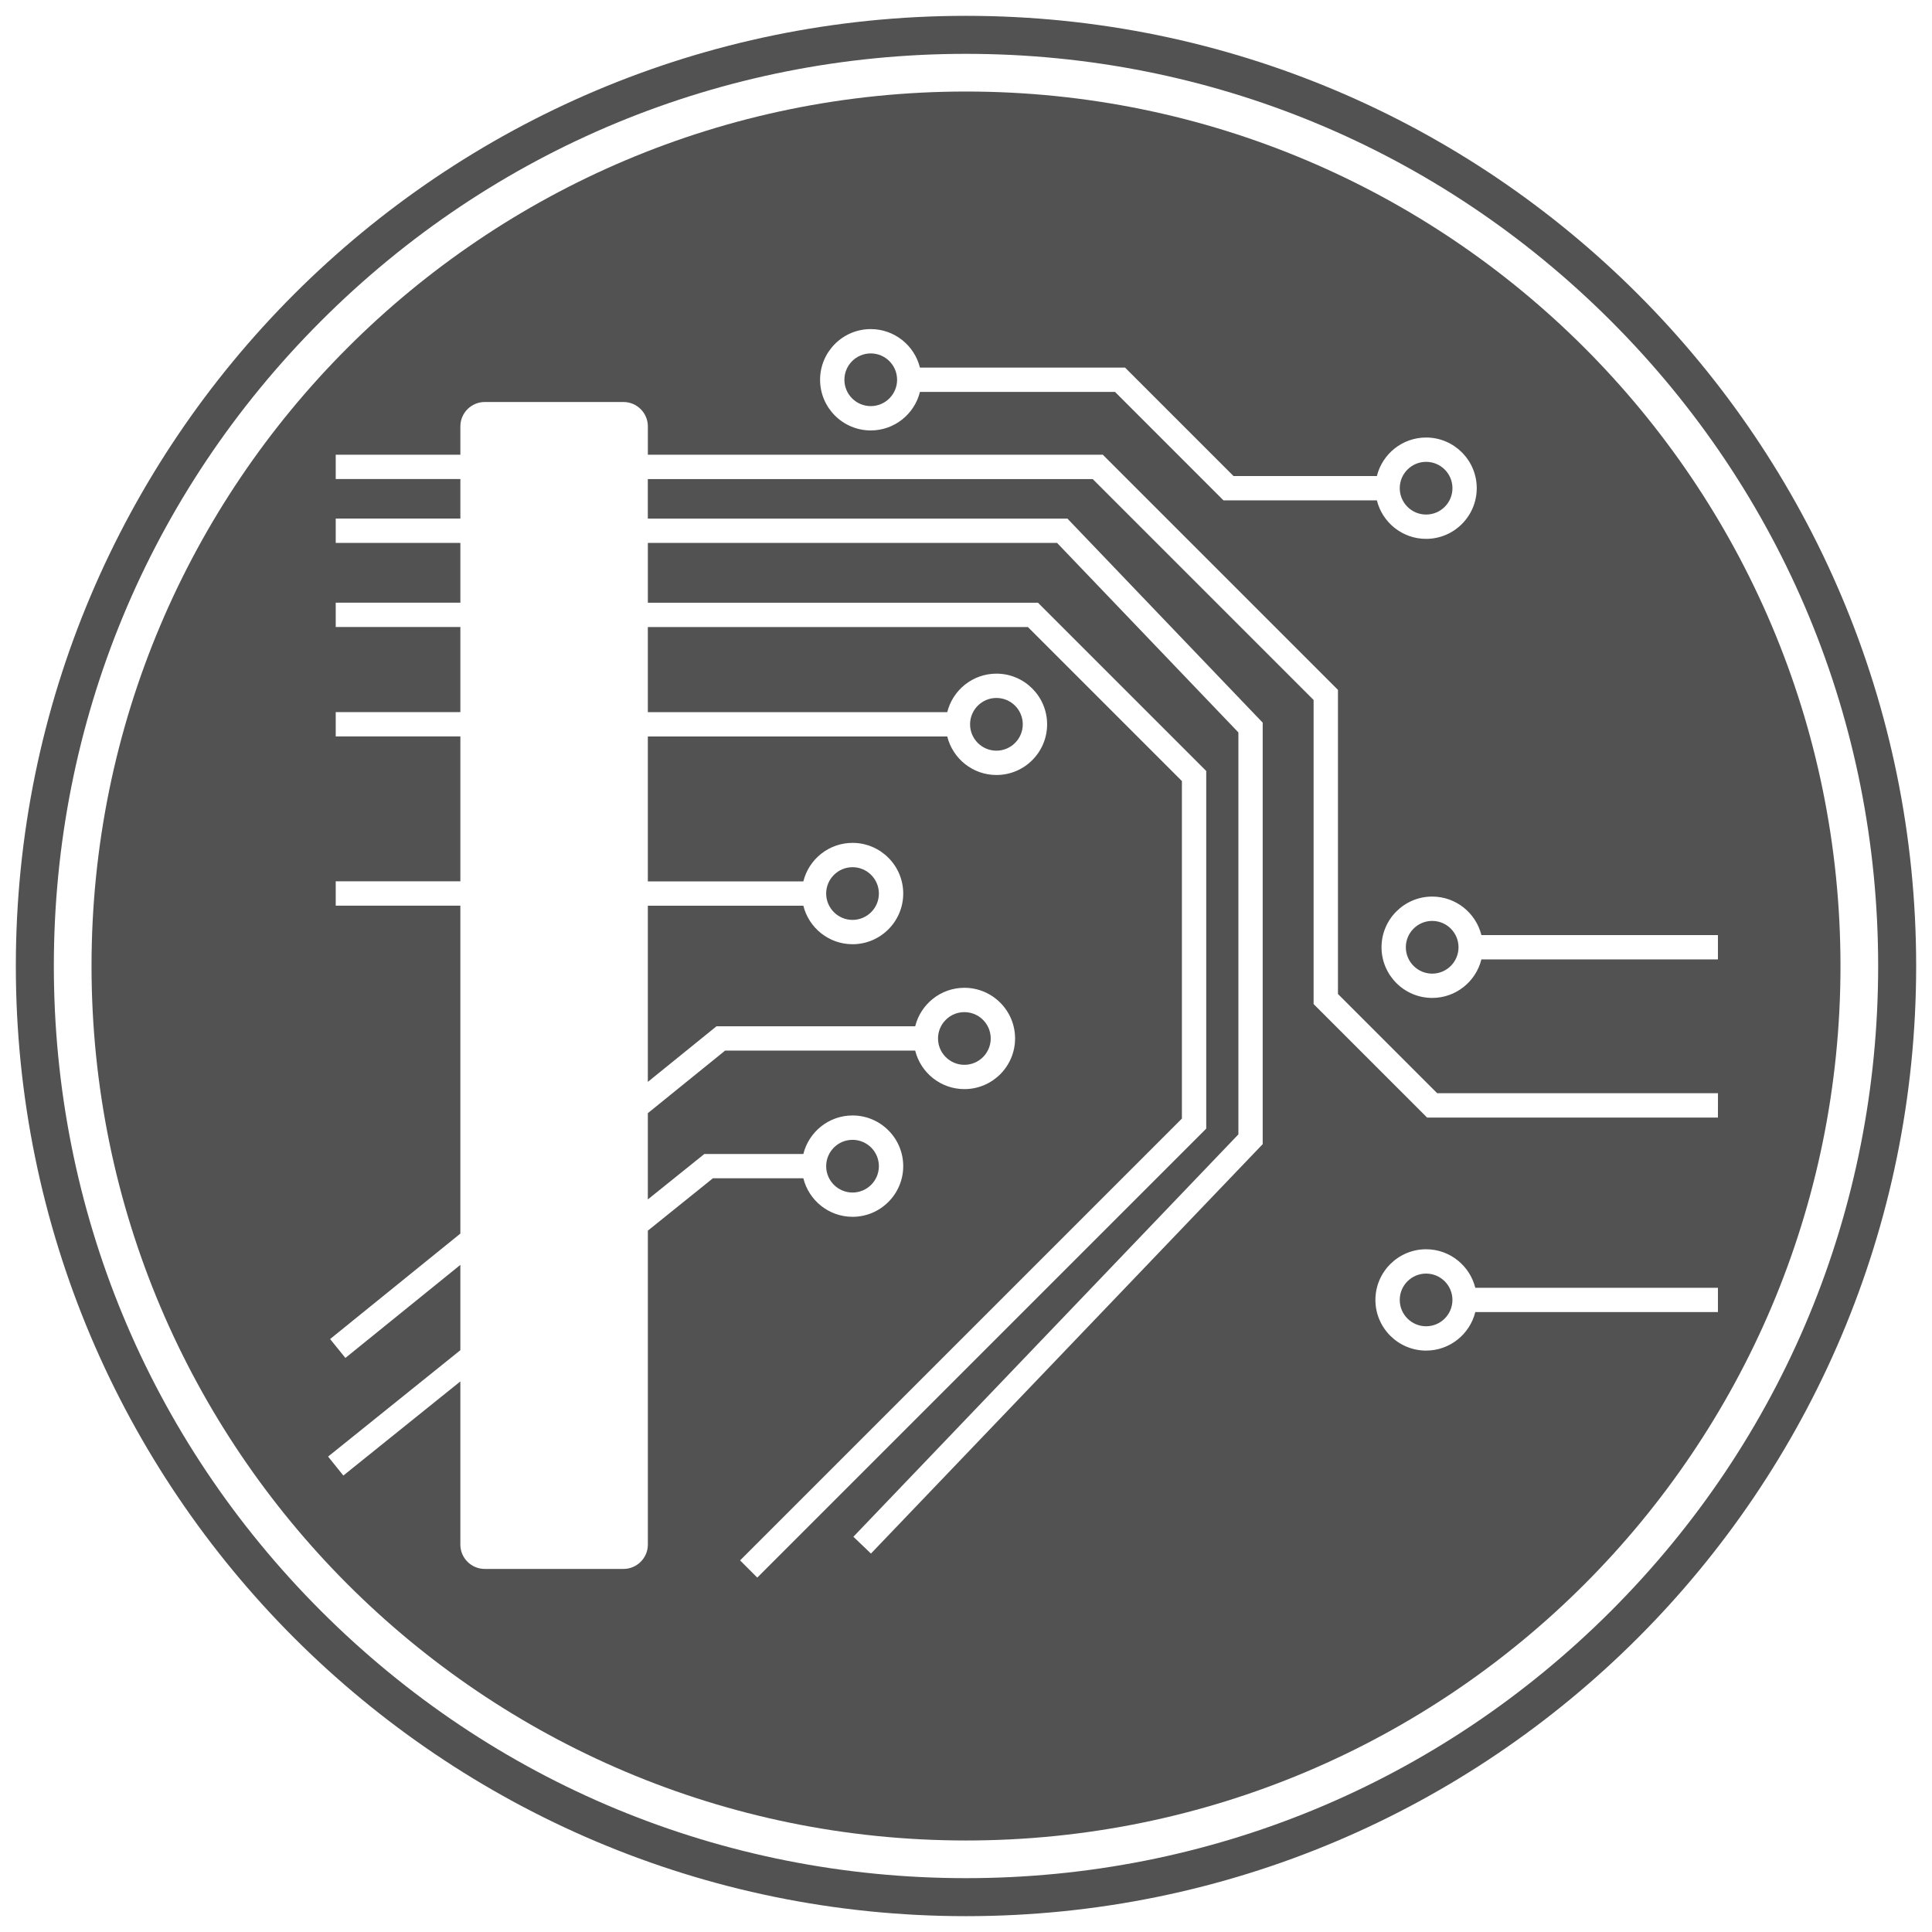
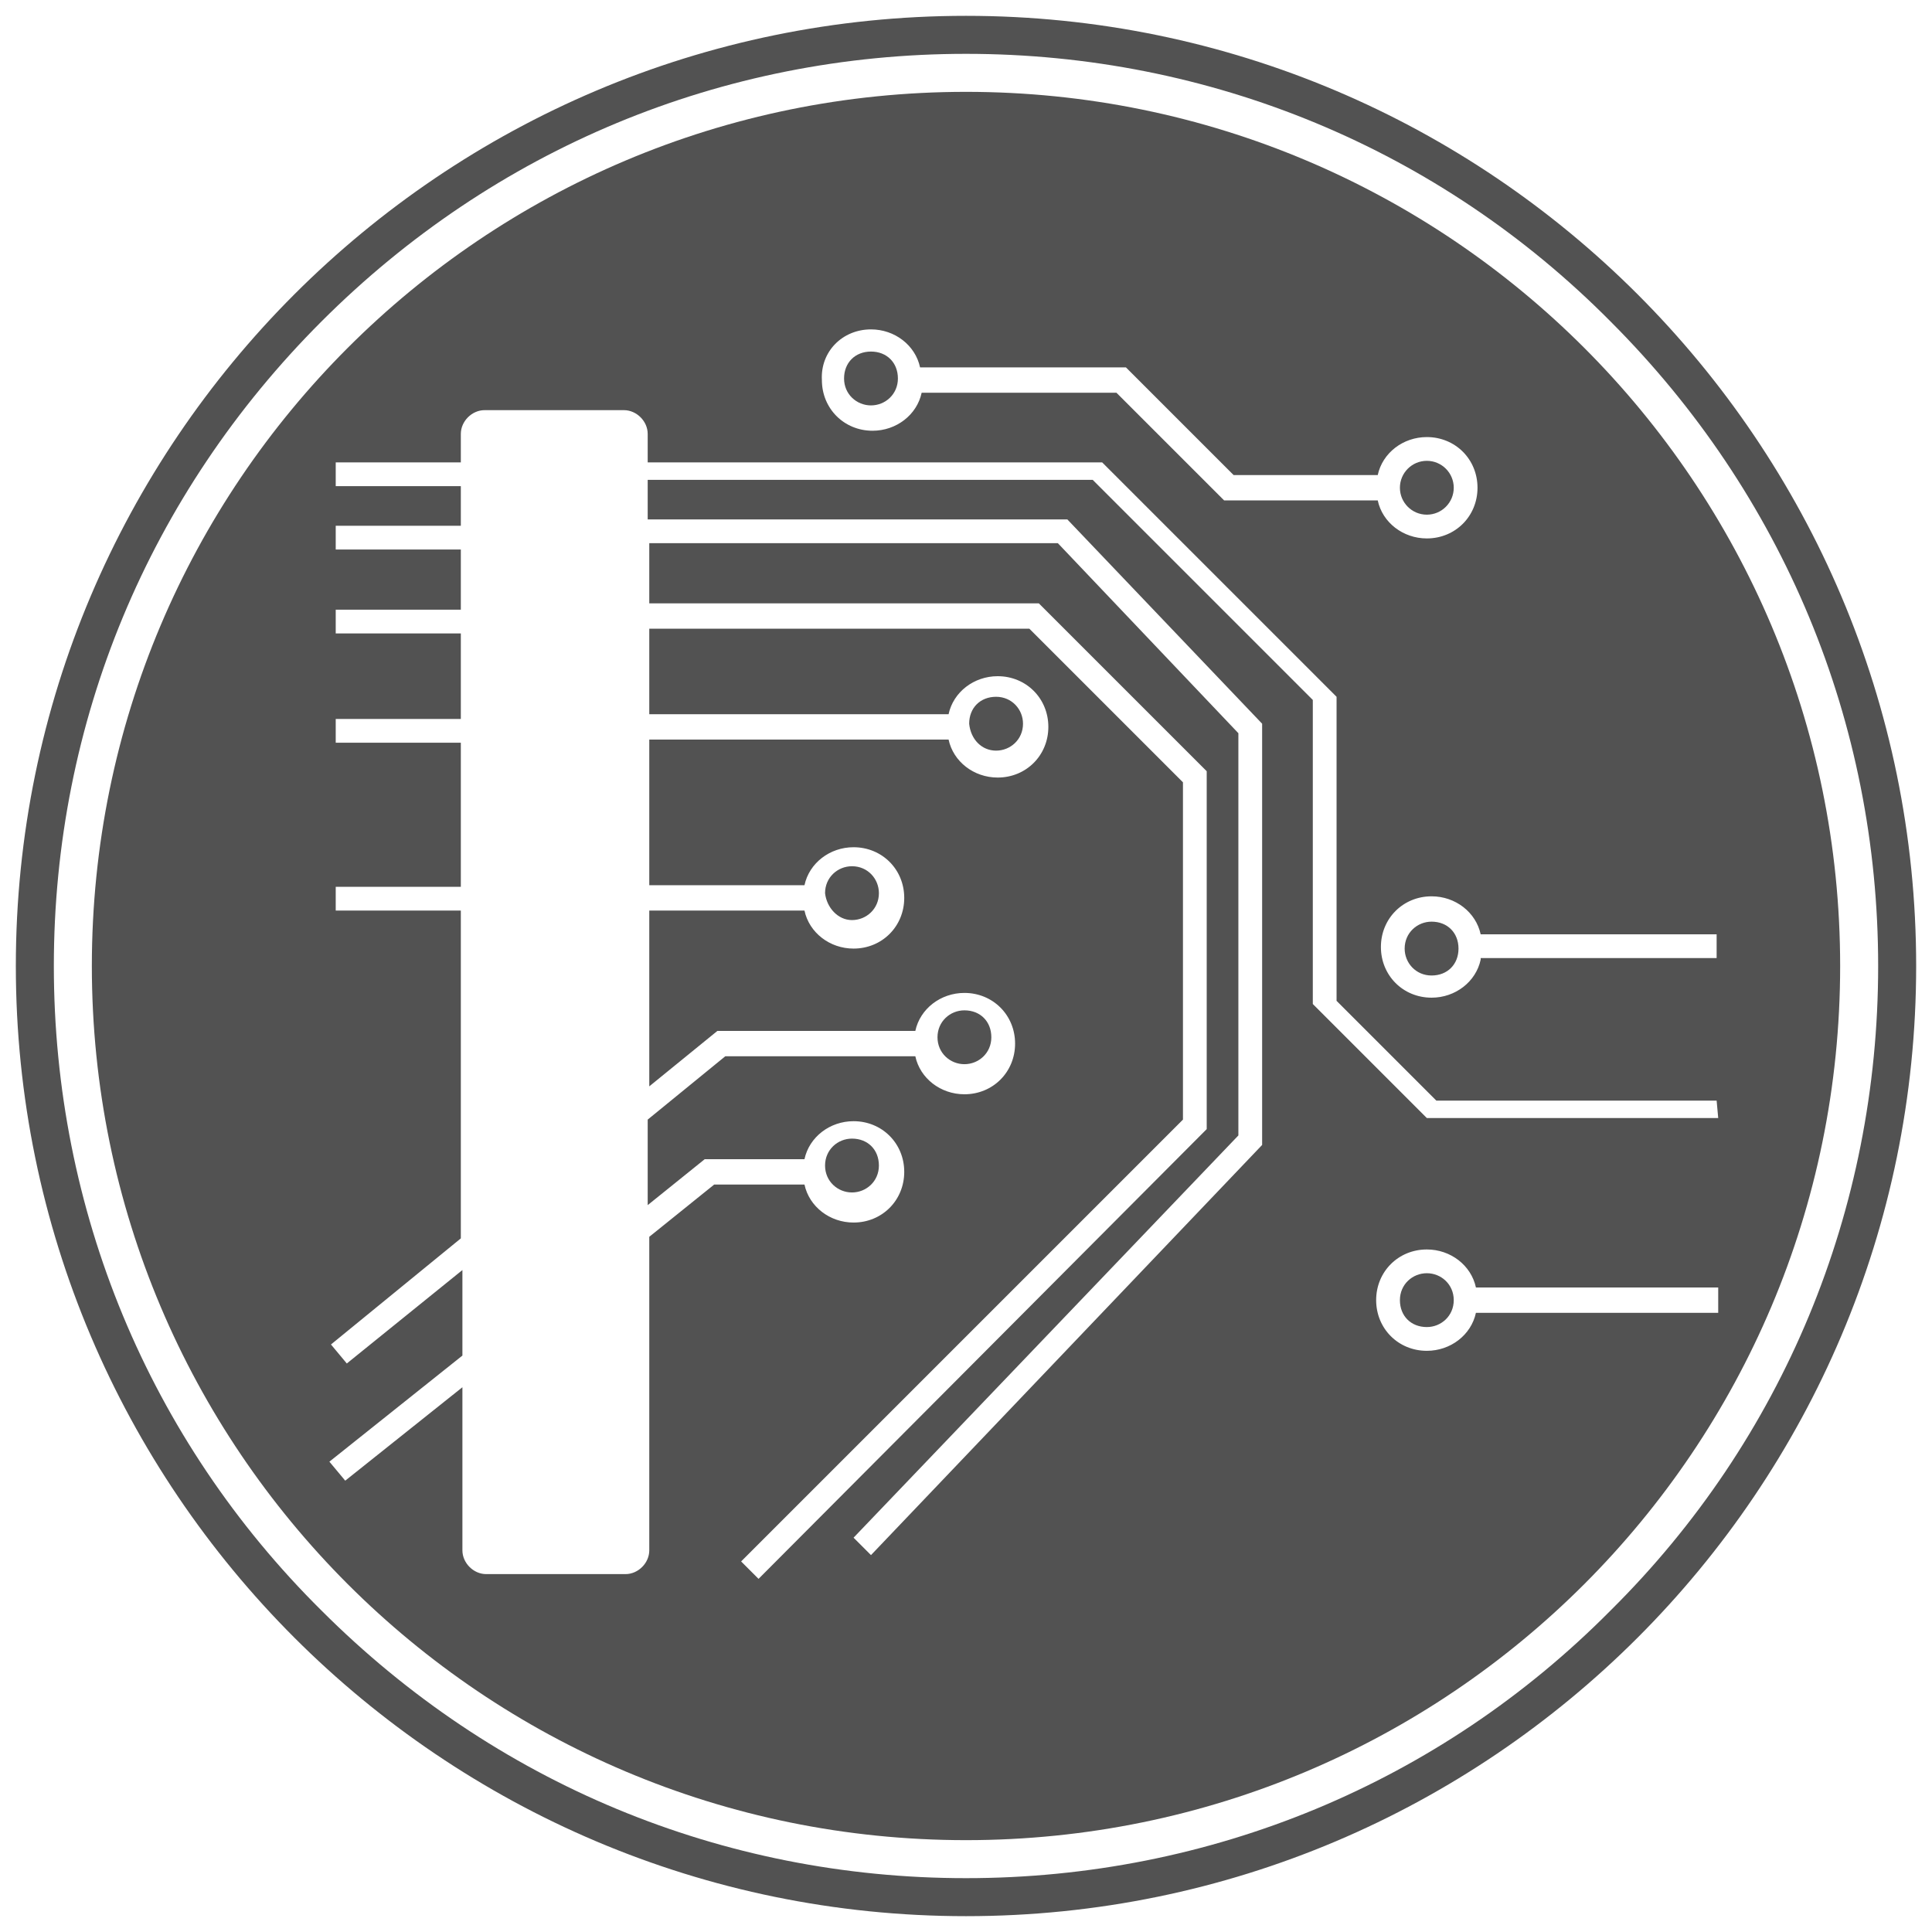
- <svg xmlns="http://www.w3.org/2000/svg" version="1.1" id="Layer_1" x="0px" y="0px" width="122px" height="122px" viewBox="89 89 122 122" enable-background="new 89 89 122 122" xml:space="preserve">
-   <g id="Layer_2" display="none">
- </g>
-   <g>
-     <g>
-       <path fill="#525252" d="M150,92.4c15.385,0,29.85,5.992,40.729,16.872C201.608,120.15,207.6,134.615,207.6,150    c0,15.385-5.991,29.85-16.871,40.729C179.85,201.608,165.385,207.6,150,207.6c-15.385,0-29.85-5.991-40.729-16.871    C98.392,179.85,92.4,165.385,92.4,150c0-15.385,5.992-29.85,16.871-40.729C120.15,98.392,134.615,92.4,150,92.4 M150,90    c-33.136,0-60,26.864-60,60c0,33.137,26.864,60,60,60c33.137,0,60-26.863,60-60C210,116.864,183.137,90,150,90L150,90z" />
-     </g>
-     <g>
-       <g>
-         <path fill="#525252" d="M142.834,164.305c0.918,0,1.665-0.746,1.665-1.664s-0.746-1.664-1.665-1.664     c-0.917,0-1.664,0.746-1.664,1.664S141.917,164.305,142.834,164.305z" />
-       </g>
-       <g>
-         <path fill="#525252" d="M179.054,169.423c-0.919,0-1.664,0.745-1.664,1.663s0.745,1.664,1.664,1.664     c0.918,0,1.663-0.746,1.663-1.664S179.972,169.423,179.054,169.423z" />
-       </g>
-       <g>
-         <path fill="#525252" d="M149.897,156.24c0.918,0,1.664-0.746,1.664-1.664s-0.746-1.663-1.664-1.663     c-0.917,0-1.664,0.745-1.664,1.663S148.98,156.24,149.897,156.24z" />
-       </g>
-       <g>
-         <path fill="#525252" d="M143.985,114.645c0.918,0,1.664-0.746,1.664-1.664s-0.746-1.664-1.664-1.664s-1.664,0.746-1.664,1.664     S143.067,114.645,143.985,114.645z" />
-       </g>
-       <g>
-         <circle fill="#525252" cx="179.054" cy="119.828" r="1.664" />
-       </g>
-       <g>
-         <path fill="#525252" d="M151.921,136.403c0.918,0,1.664-0.747,1.664-1.665c0-0.917-0.746-1.664-1.664-1.664     s-1.664,0.747-1.664,1.664C150.257,135.657,151.003,136.403,151.921,136.403z" />
-       </g>
-       <g>
-         <path fill="#525252" d="M179.438,147.153c-0.918,0-1.664,0.746-1.664,1.664c0,0.917,0.746,1.665,1.664,1.665     s1.663-0.747,1.663-1.665S180.356,147.153,179.438,147.153z" />
-       </g>
-       <g>
-         <path fill="#525252" d="M150,94.78c-30.497,0-55.22,24.723-55.22,55.22s24.724,55.221,55.22,55.221     c30.497,0,55.221-24.724,55.221-55.221S180.497,94.78,150,94.78z M143.985,109.781c1.5,0,2.762,1.037,3.106,2.432h12.953     l6.849,6.847h9.053c0.345-1.395,1.607-2.432,3.107-2.432c1.765,0,3.199,1.435,3.199,3.2s-1.435,3.2-3.199,3.2     c-1.5,0-2.763-1.037-3.107-2.432h-9.688l-6.848-6.848h-12.318c-0.345,1.396-1.607,2.433-3.106,2.433c-1.765,0-3.2-1.435-3.2-3.2     C140.786,111.216,142.221,109.781,143.985,109.781z M197.483,171.854H182.16c-0.345,1.396-1.608,2.432-3.107,2.432     c-1.764,0-3.2-1.435-3.2-3.199c0-1.764,1.437-3.2,3.2-3.2c1.499,0,2.762,1.038,3.107,2.433h15.323V171.854z M197.483,159.57     h-18.367l-7.166-7.166v-19.204l-13.948-13.948h-28.094v2.496h26.497l12.331,12.886v26.615l-24.738,25.854l-1.109-1.062     l24.312-25.408v-25.382l-11.45-11.967h-25.841v3.776h24.635l10.625,10.625v22.585l-28.35,28.35l-1.086-1.086l27.9-27.899v-21.314     l-9.725-9.725h-24v5.375h18.907c0.345-1.395,1.607-2.432,3.107-2.432c1.765,0,3.199,1.436,3.199,3.2c0,1.765-1.435,3.2-3.199,3.2     c-1.5,0-2.762-1.038-3.107-2.433h-18.907v9.151h9.82c0.345-1.395,1.607-2.432,3.107-2.432c1.765,0,3.2,1.435,3.2,3.2     c0,1.765-1.436,3.2-3.2,3.2c-1.5,0-2.762-1.037-3.107-2.432h-9.82v11.125l4.335-3.511h12.548     c0.345-1.394,1.607-2.431,3.107-2.431c1.765,0,3.2,1.436,3.2,3.199c0,1.766-1.435,3.199-3.2,3.199     c-1.5,0-2.762-1.036-3.107-2.431h-12.004l-4.879,3.95v5.447l3.568-2.869h6.252c0.345-1.395,1.607-2.433,3.107-2.433     c1.765,0,3.2,1.437,3.2,3.2c0,1.765-1.436,3.2-3.2,3.2c-1.5,0-2.762-1.038-3.107-2.433h-5.71l-4.109,3.307v19.826     c0,0.844-0.692,1.535-1.536,1.535h-8.768c-0.845,0-1.536-0.691-1.536-1.535v-10.305l-7.389,5.943l-0.963-1.197l8.352-6.718     v-5.387l-7.259,5.876l-0.966-1.193l8.225-6.659v-20.709h-7.87v-1.536h7.871v-9.15h-7.871v-1.536h7.871v-5.374h-7.871v-1.536     h7.871v-3.775h-7.871v-1.536h7.871v-2.496h-7.871v-1.536h7.871v-1.792c0-0.844,0.691-1.536,1.536-1.536h8.767     c0.844,0,1.536,0.691,1.536,1.536v1.792h28.729l14.849,14.849v19.204l6.267,6.267h17.73L197.483,159.57L197.483,159.57z      M182.545,149.584c-0.345,1.395-1.607,2.432-3.106,2.432c-1.765,0-3.2-1.436-3.2-3.2c0-1.765,1.436-3.2,3.2-3.2     c1.499,0,2.761,1.037,3.106,2.432h14.938v1.536H182.545z" />
-       </g>
-       <g>
-         <path fill="#525252" d="M142.834,147.089c0.918,0,1.665-0.747,1.665-1.664c0-0.918-0.746-1.664-1.665-1.664     c-0.917,0-1.664,0.746-1.664,1.664C141.17,146.343,141.917,147.089,142.834,147.089z" />
-       </g>
-     </g>
-   </g>
+ <svg xmlns="http://www.w3.org/2000/svg" version="1.1" x="0" y="0" width="122" height="122" viewBox="89 89 122 122" enable-background="new 89 89 122 122" xml:space="preserve">
+   <g display="none" />
+   <path fill="#525252" d="M150 92.4c15.4 0 29.9 6 40.7 16.9C201.6 120.2 207.6 134.6 207.6 150c0 15.4-6 29.9-16.9 40.7C179.9 201.6 165.4 207.6 150 207.6c-15.4 0-29.8-6-40.7-16.9C98.4 179.9 92.4 165.4 92.4 150c0-15.4 6-29.8 16.9-40.7C120.2 98.4 134.6 92.4 150 92.4M150 90c-33.1 0-60 26.9-60 60 0 33.1 26.9 60 60 60 33.1 0 60-26.9 60-60C210 116.9 183.1 90 150 90L150 90z" />
+   <path fill="#525252" d="M142.8 164.3c0.9 0 1.7-0.7 1.7-1.7s-0.7-1.7-1.7-1.7c-0.9 0-1.7 0.7-1.7 1.7S141.9 164.3 142.8 164.3z" />
+   <path fill="#525252" d="M179.1 169.4c-0.9 0-1.7 0.7-1.7 1.7s0.7 1.7 1.7 1.7c0.9 0 1.7-0.7 1.7-1.7S180 169.4 179.1 169.4z" />
+   <path fill="#525252" d="M149.9 156.2c0.9 0 1.7-0.7 1.7-1.7s-0.7-1.7-1.7-1.7c-0.9 0-1.7 0.7-1.7 1.7S149 156.2 149.9 156.2z" />
+   <path fill="#525252" d="M144 114.6c0.9 0 1.7-0.7 1.7-1.7s-0.7-1.7-1.7-1.7 -1.7 0.7-1.7 1.7S143.1 114.6 144 114.6z" />
+   <circle fill="#525252" cx="179.1" cy="119.8" r="1.7" />
+   <path fill="#525252" d="M151.9 136.4c0.9 0 1.7-0.7 1.7-1.7 0-0.9-0.7-1.7-1.7-1.7s-1.7 0.7-1.7 1.7C150.3 135.7 151 136.4 151.9 136.4z" />
+   <path fill="#525252" d="M179.4 147.2c-0.9 0-1.7 0.7-1.7 1.7 0 0.9 0.7 1.7 1.7 1.7s1.7-0.7 1.7-1.7S180.4 147.2 179.4 147.2z" />
+   <path fill="#525252" d="M150 94.8c-30.5 0-55.2 24.7-55.2 55.2s24.7 55.2 55.2 55.2c30.5 0 55.2-24.7 55.2-55.2S180.5 94.8 150 94.8zM144 109.8c1.5 0 2.8 1 3.1 2.4h13l6.8 6.8h9.1c0.3-1.4 1.6-2.4 3.1-2.4 1.8 0 3.2 1.4 3.2 3.2s-1.4 3.2-3.2 3.2c-1.5 0-2.8-1-3.1-2.4h-9.7l-6.8-6.8h-12.3c-0.3 1.4-1.6 2.4-3.1 2.4 -1.8 0-3.2-1.4-3.2-3.2C140.8 111.2 142.2 109.8 144 109.8zM197.5 171.9H182.2c-0.3 1.4-1.6 2.4-3.1 2.4 -1.8 0-3.2-1.4-3.2-3.2 0-1.8 1.4-3.2 3.2-3.2 1.5 0 2.8 1 3.1 2.4h15.3V171.9zM197.5 159.6h-18.4l-7.2-7.2v-19.2l-13.9-13.9h-28.1v2.5h26.5l12.3 12.9v26.6l-24.7 25.9 -1.1-1.1 24.3-25.4v-25.4l-11.4-12h-25.8v3.8h24.6l10.6 10.6v22.6l-28.3 28.4 -1.1-1.1 27.9-27.9v-21.3l-9.7-9.7h-24v5.4h18.9c0.3-1.4 1.6-2.4 3.1-2.4 1.8 0 3.2 1.4 3.2 3.2 0 1.8-1.4 3.2-3.2 3.2 -1.5 0-2.8-1-3.1-2.4h-18.9v9.2h9.8c0.3-1.4 1.6-2.4 3.1-2.4 1.8 0 3.2 1.4 3.2 3.2 0 1.8-1.4 3.2-3.2 3.2 -1.5 0-2.8-1-3.1-2.4h-9.8v11.1l4.3-3.5h12.5c0.3-1.4 1.6-2.4 3.1-2.4 1.8 0 3.2 1.4 3.2 3.2 0 1.8-1.4 3.2-3.2 3.2 -1.5 0-2.8-1-3.1-2.4h-12l-4.9 4v5.4l3.6-2.9h6.3c0.3-1.4 1.6-2.4 3.1-2.4 1.8 0 3.2 1.4 3.2 3.2 0 1.8-1.4 3.2-3.2 3.2 -1.5 0-2.8-1-3.1-2.4h-5.7l-4.1 3.3v19.8c0 0.8-0.7 1.5-1.5 1.5h-8.8c-0.8 0-1.5-0.7-1.5-1.5v-10.3l-7.4 5.9 -1-1.2 8.4-6.7v-5.4l-7.3 5.9 -1-1.2 8.2-6.7v-20.7h-7.9v-1.5h7.9v-9.1h-7.9v-1.5h7.9v-5.4h-7.9v-1.5h7.9v-3.8h-7.9v-1.5h7.9v-2.5h-7.9v-1.5h7.9v-1.8c0-0.8 0.7-1.5 1.5-1.5h8.8c0.8 0 1.5 0.7 1.5 1.5v1.8h28.7l14.8 14.8v19.2l6.3 6.3h17.7L197.5 159.6 197.5 159.6zM182.5 149.6c-0.3 1.4-1.6 2.4-3.1 2.4 -1.8 0-3.2-1.4-3.2-3.2 0-1.8 1.4-3.2 3.2-3.2 1.5 0 2.8 1 3.1 2.4h14.9v1.5H182.5z" />
+   <path fill="#525252" d="M142.8 147.1c0.9 0 1.7-0.7 1.7-1.7 0-0.9-0.7-1.7-1.7-1.7 -0.9 0-1.7 0.7-1.7 1.7C141.2 146.3 141.9 147.1 142.8 147.1z" />
</svg>
